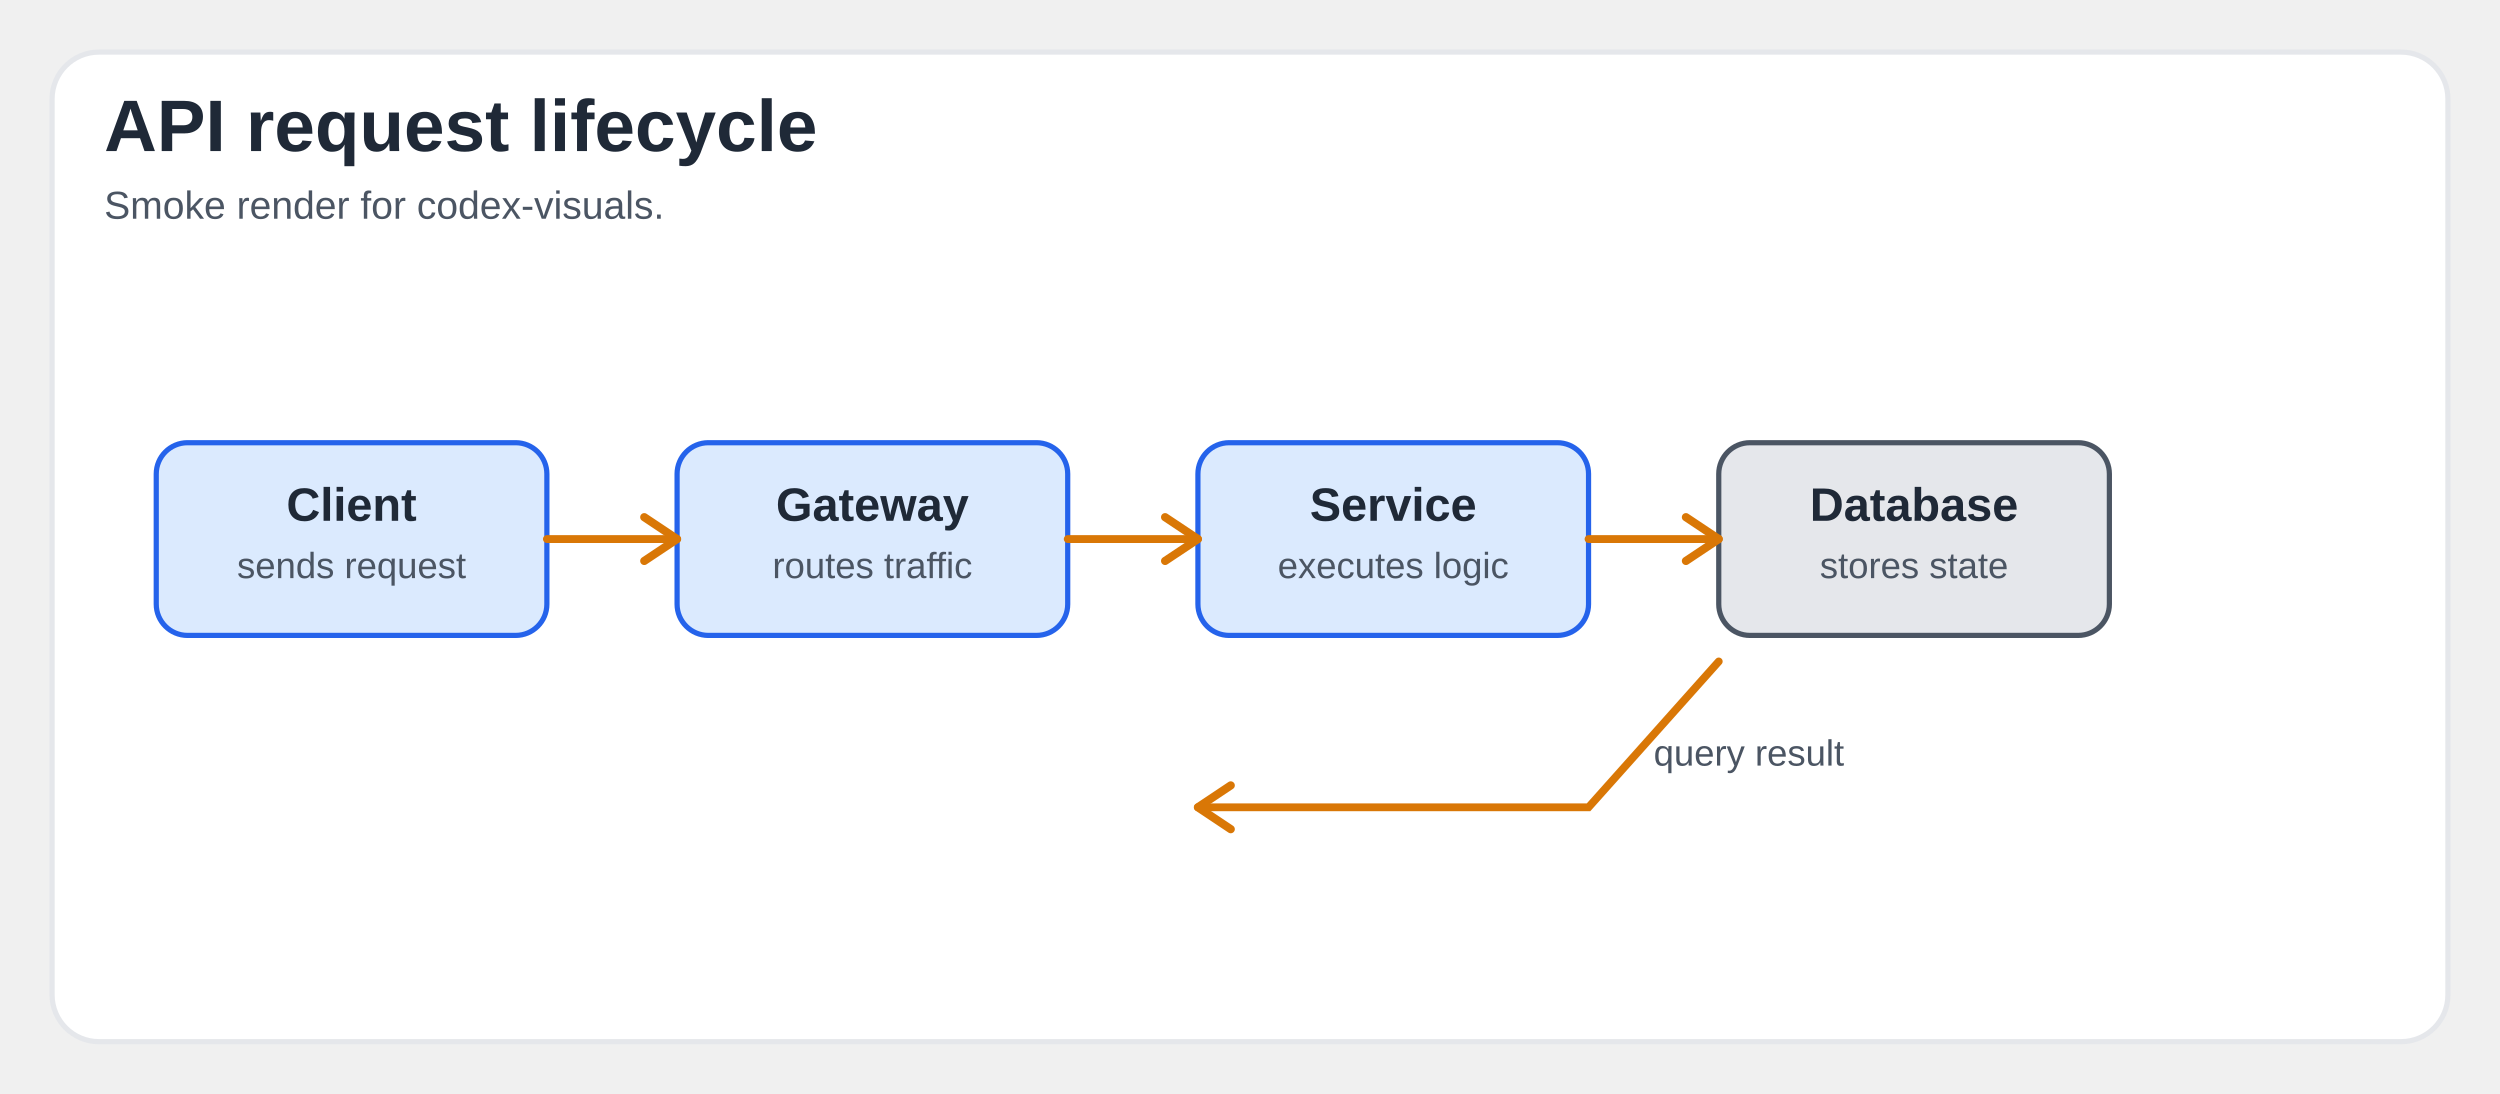
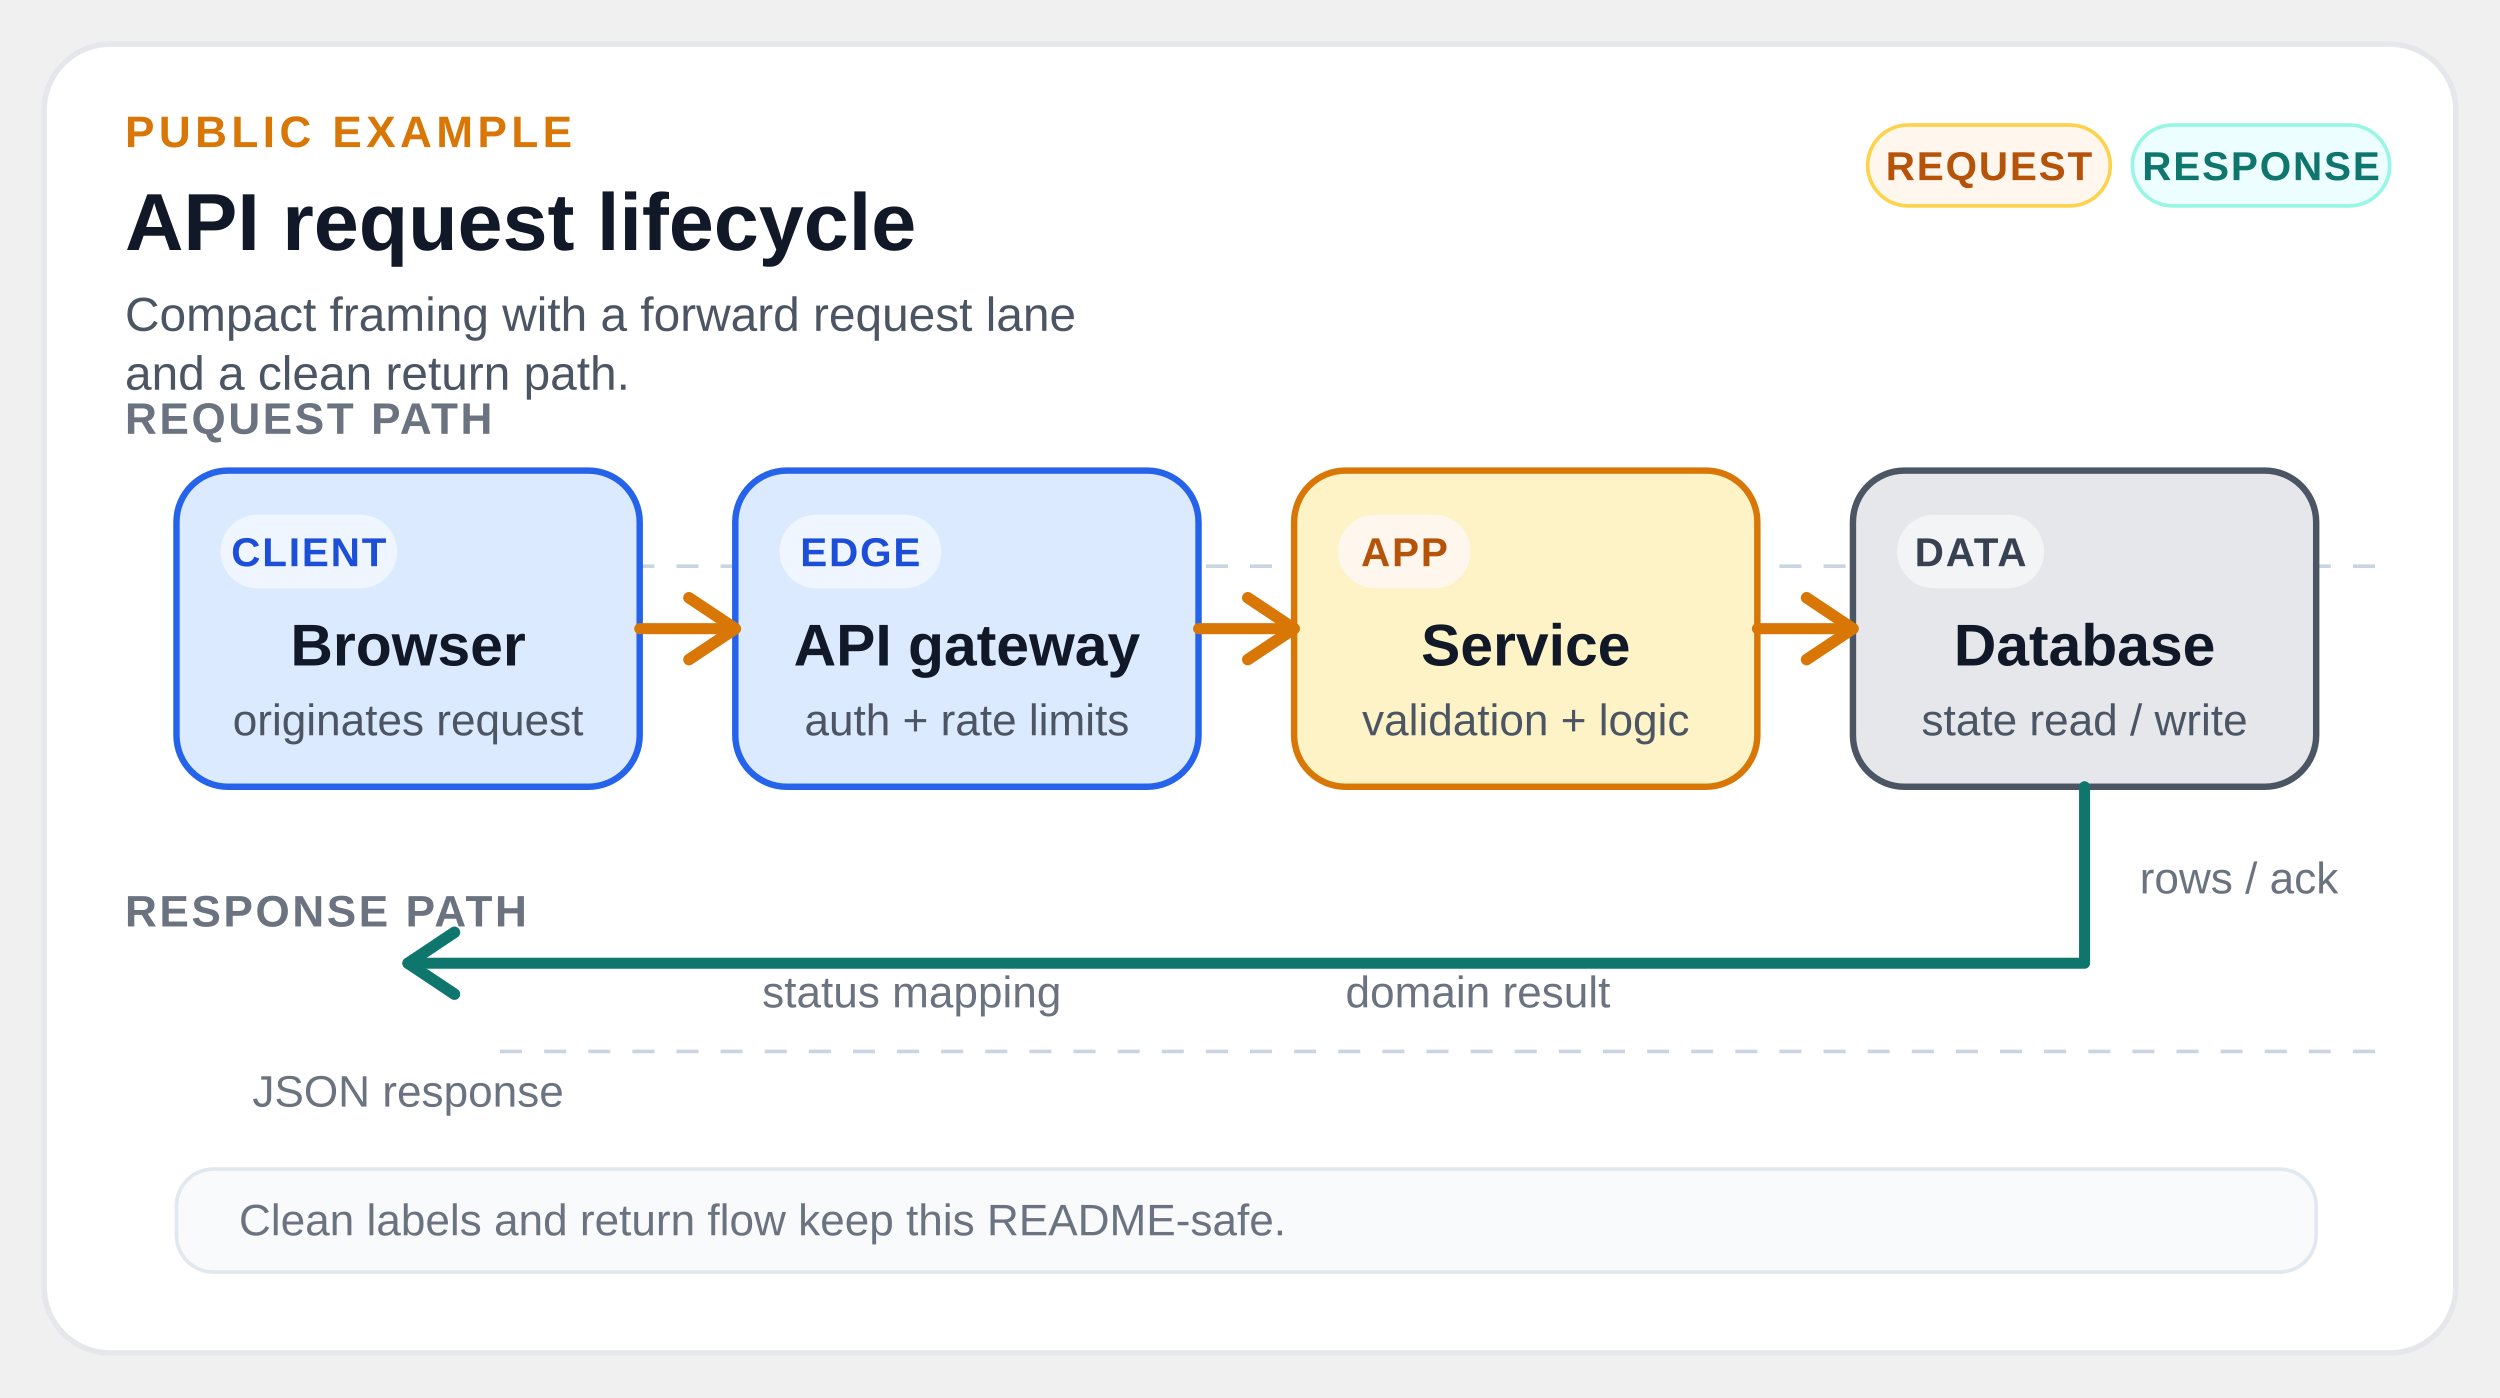
- <svg xmlns="http://www.w3.org/2000/svg" width="960" height="420" viewBox="0 0 960 420" role="img" aria-labelledby="title desc">
+ <svg xmlns="http://www.w3.org/2000/svg" width="680" height="380" viewBox="0 0 680 380" role="img" aria-labelledby="title desc">
  <defs>
-     <marker id="arrow" viewBox="0 0 10 10" refX="8" refY="5" markerWidth="7" markerHeight="7" orient="auto-start-reverse">
-       <path d="M2 1L8 5L2 9" fill="none" stroke="context-stroke" stroke-width="1.5" stroke-linecap="round" stroke-linejoin="round" />
+     <marker id="arrow-amber" viewBox="0 0 10 10" refX="8" refY="5" markerWidth="7" markerHeight="7" orient="auto-start-reverse">
+       <path d="M2 1L8 5L2 9" fill="none" stroke="#D97706" stroke-width="1.5" stroke-linecap="round" stroke-linejoin="round" />
    </marker>
+     <marker id="arrow-teal" viewBox="0 0 10 10" refX="8" refY="5" markerWidth="7" markerHeight="7" orient="auto-start-reverse">
+       <path d="M2 1L8 5L2 9" fill="none" stroke="#0F766E" stroke-width="1.5" stroke-linecap="round" stroke-linejoin="round" />
+     </marker>
+     <style>
+       .bg { fill: #FFFFFF; stroke: #E5E7EB; stroke-width: 1.5; }
+       .eyebrow { font: 600 12px "Segoe UI", Arial, sans-serif; letter-spacing: 1.2px; fill: #D97706; }
+       .title { font: 600 22px "Segoe UI", Arial, sans-serif; fill: #111827; }
+       .subtitle { font: 400 13px "Segoe UI", Arial, sans-serif; fill: #4B5563; }
+       .lane { font: 600 12px "Segoe UI", Arial, sans-serif; fill: #6B7280; letter-spacing: 0.7px; }
+       .card-title { font: 600 16px "Segoe UI", Arial, sans-serif; fill: #111827; }
+       .card-copy { font: 400 12px "Segoe UI", Arial, sans-serif; fill: #4B5563; }
+       .chip { font: 600 11px "Segoe UI", Arial, sans-serif; letter-spacing: 0.5px; }
+       .req { fill: none; stroke: #D97706; stroke-width: 3; stroke-linecap: round; stroke-linejoin: round; }
+       .res { fill: none; stroke: #0F766E; stroke-width: 3; stroke-linecap: round; stroke-linejoin: round; }
+       .guide { fill: none; stroke: #CBD5E1; stroke-width: 1; stroke-dasharray: 6 6; }
+       .note { font: 400 12px "Segoe UI", Arial, sans-serif; fill: #6B7280; }
+     </style>
  </defs>
-   <rect x="20" y="20" width="920" height="380" fill="#FFFFFF" stroke="#E5E7EB" stroke-width="2" rx="18" />
-   <text x="40" y="58" font-family="Segoe UI, Arial, sans-serif" font-size="28" font-weight="600" fill="#1F2937">API request lifecycle</text>
-   <text x="40" y="84" font-family="Segoe UI, Arial, sans-serif" font-size="15" fill="#4B5563">Smoke render for codex-visuals.</text>
-   <rect x="60" y="170" width="150" height="74" fill="#DBEAFE" stroke="#2563EB" stroke-width="2" rx="12" />
-   <rect x="260" y="170" width="150" height="74" fill="#DBEAFE" stroke="#2563EB" stroke-width="2" rx="12" />
-   <rect x="460" y="170" width="150" height="74" fill="#DBEAFE" stroke="#2563EB" stroke-width="2" rx="12" />
-   <rect x="660" y="170" width="150" height="74" fill="#E5E7EB" stroke="#4B5563" stroke-width="2" rx="12" />
-   <text x="135" y="200" font-family="Segoe UI, Arial, sans-serif" font-size="18" font-weight="600" fill="#1F2937" text-anchor="middle">Client</text>
-   <text x="135" y="222" font-family="Segoe UI, Arial, sans-serif" font-size="14" fill="#4B5563" text-anchor="middle">sends request</text>
-   <text x="335" y="200" font-family="Segoe UI, Arial, sans-serif" font-size="18" font-weight="600" fill="#1F2937" text-anchor="middle">Gateway</text>
-   <text x="335" y="222" font-family="Segoe UI, Arial, sans-serif" font-size="14" fill="#4B5563" text-anchor="middle">routes traffic</text>
-   <text x="535" y="200" font-family="Segoe UI, Arial, sans-serif" font-size="18" font-weight="600" fill="#1F2937" text-anchor="middle">Service</text>
-   <text x="535" y="222" font-family="Segoe UI, Arial, sans-serif" font-size="14" fill="#4B5563" text-anchor="middle">executes logic</text>
-   <text x="735" y="200" font-family="Segoe UI, Arial, sans-serif" font-size="18" font-weight="600" fill="#1F2937" text-anchor="middle">Database</text>
-   <text x="735" y="222" font-family="Segoe UI, Arial, sans-serif" font-size="14" fill="#4B5563" text-anchor="middle">stores state</text>
-   <path d="M210 207 L260 207" fill="none" stroke="#D97706" stroke-width="3" stroke-linecap="round" marker-end="url(#arrow)" />
-   <path d="M410 207 L460 207" fill="none" stroke="#D97706" stroke-width="3" stroke-linecap="round" marker-end="url(#arrow)" />
-   <path d="M610 207 L660 207" fill="none" stroke="#D97706" stroke-width="3" stroke-linecap="round" marker-end="url(#arrow)" />
-   <path d="M660 254 L610 310 L460 310" fill="none" stroke="#D97706" stroke-width="3" stroke-linecap="round" marker-end="url(#arrow)" />
-   <text x="635" y="294" font-family="Segoe UI, Arial, sans-serif" font-size="14" fill="#4B5563">query result</text>
+   <rect class="bg" x="12" y="12" width="656" height="356" rx="18" />
+   <text class="eyebrow" x="34" y="40">PUBLIC EXAMPLE</text>
+   <text class="title" x="34" y="68">API request lifecycle</text>
+   <text class="subtitle" x="34" y="90">
+     <tspan x="34" dy="0">Compact framing with a forward request lane</tspan>
+     <tspan x="34" dy="16">and a clean return path.</tspan>
+   </text>
+   <rect x="508" y="34" width="66" height="22" rx="11" fill="#FFF7ED" stroke="#FCD34D" stroke-width="1" />
+   <rect x="580" y="34" width="70" height="22" rx="11" fill="#ECFEFF" stroke="#99F6E4" stroke-width="1" />
+   <text class="chip" x="541" y="49" text-anchor="middle" fill="#B45309">REQUEST</text>
+   <text class="chip" x="615" y="49" text-anchor="middle" fill="#0F766E">RESPONSE</text>
+   <text class="lane" x="34" y="118">REQUEST PATH</text>
+   <path class="guide" d="M136 154 H646" />
+   <rect x="48" y="128" width="126" height="86" rx="14" fill="#DBEAFE" stroke="#2563EB" stroke-width="1.75" />
+   <rect x="200" y="128" width="126" height="86" rx="14" fill="#DBEAFE" stroke="#2563EB" stroke-width="1.75" />
+   <rect x="352" y="128" width="126" height="86" rx="14" fill="#FEF3C7" stroke="#D97706" stroke-width="1.75" />
+   <rect x="504" y="128" width="126" height="86" rx="14" fill="#E5E7EB" stroke="#4B5563" stroke-width="1.75" />
+   <rect x="60" y="140" width="48" height="20" rx="10" fill="#EFF6FF" />
+   <rect x="212" y="140" width="44" height="20" rx="10" fill="#EFF6FF" />
+   <rect x="364" y="140" width="36" height="20" rx="10" fill="#FFF7ED" />
+   <rect x="516" y="140" width="40" height="20" rx="10" fill="#F3F4F6" />
+   <text class="chip" x="84" y="154" text-anchor="middle" fill="#1D4ED8">CLIENT</text>
+   <text class="chip" x="234" y="154" text-anchor="middle" fill="#1D4ED8">EDGE</text>
+   <text class="chip" x="382" y="154" text-anchor="middle" fill="#B45309">APP</text>
+   <text class="chip" x="536" y="154" text-anchor="middle" fill="#374151">DATA</text>
+   <text class="card-title" x="111" y="181" text-anchor="middle">Browser</text>
+   <text class="card-copy" x="111" y="200" text-anchor="middle">originates request</text>
+   <text class="card-title" x="263" y="181" text-anchor="middle">API gateway</text>
+   <text class="card-copy" x="263" y="200" text-anchor="middle">auth + rate limits</text>
+   <text class="card-title" x="415" y="181" text-anchor="middle">Service</text>
+   <text class="card-copy" x="415" y="200" text-anchor="middle">validation + logic</text>
+   <text class="card-title" x="567" y="181" text-anchor="middle">Database</text>
+   <text class="card-copy" x="567" y="200" text-anchor="middle">state read / write</text>
+   <path class="req" d="M174 171 H200" marker-end="url(#arrow-amber)" />
+   <path class="req" d="M326 171 H352" marker-end="url(#arrow-amber)" />
+   <path class="req" d="M478 171 H504" marker-end="url(#arrow-amber)" />
+   <text class="lane" x="34" y="252">RESPONSE PATH</text>
+   <path class="guide" d="M136 286 H646" />
+   <path class="res" d="M567 214 V262 H111" marker-end="url(#arrow-teal)" />
+   <text class="note" x="582" y="243">rows / ack</text>
+   <text class="note" x="402" y="274" text-anchor="middle">domain result</text>
+   <text class="note" x="248" y="274" text-anchor="middle">status mapping</text>
+   <text class="note" x="111" y="301" text-anchor="middle">JSON response</text>
+   <rect x="48" y="318" width="582" height="28" rx="10" fill="#F8FAFC" stroke="#E2E8F0" stroke-width="1" />
+   <text class="note" x="65" y="336">Clean labels and return flow keep this README-safe.</text>
</svg>
